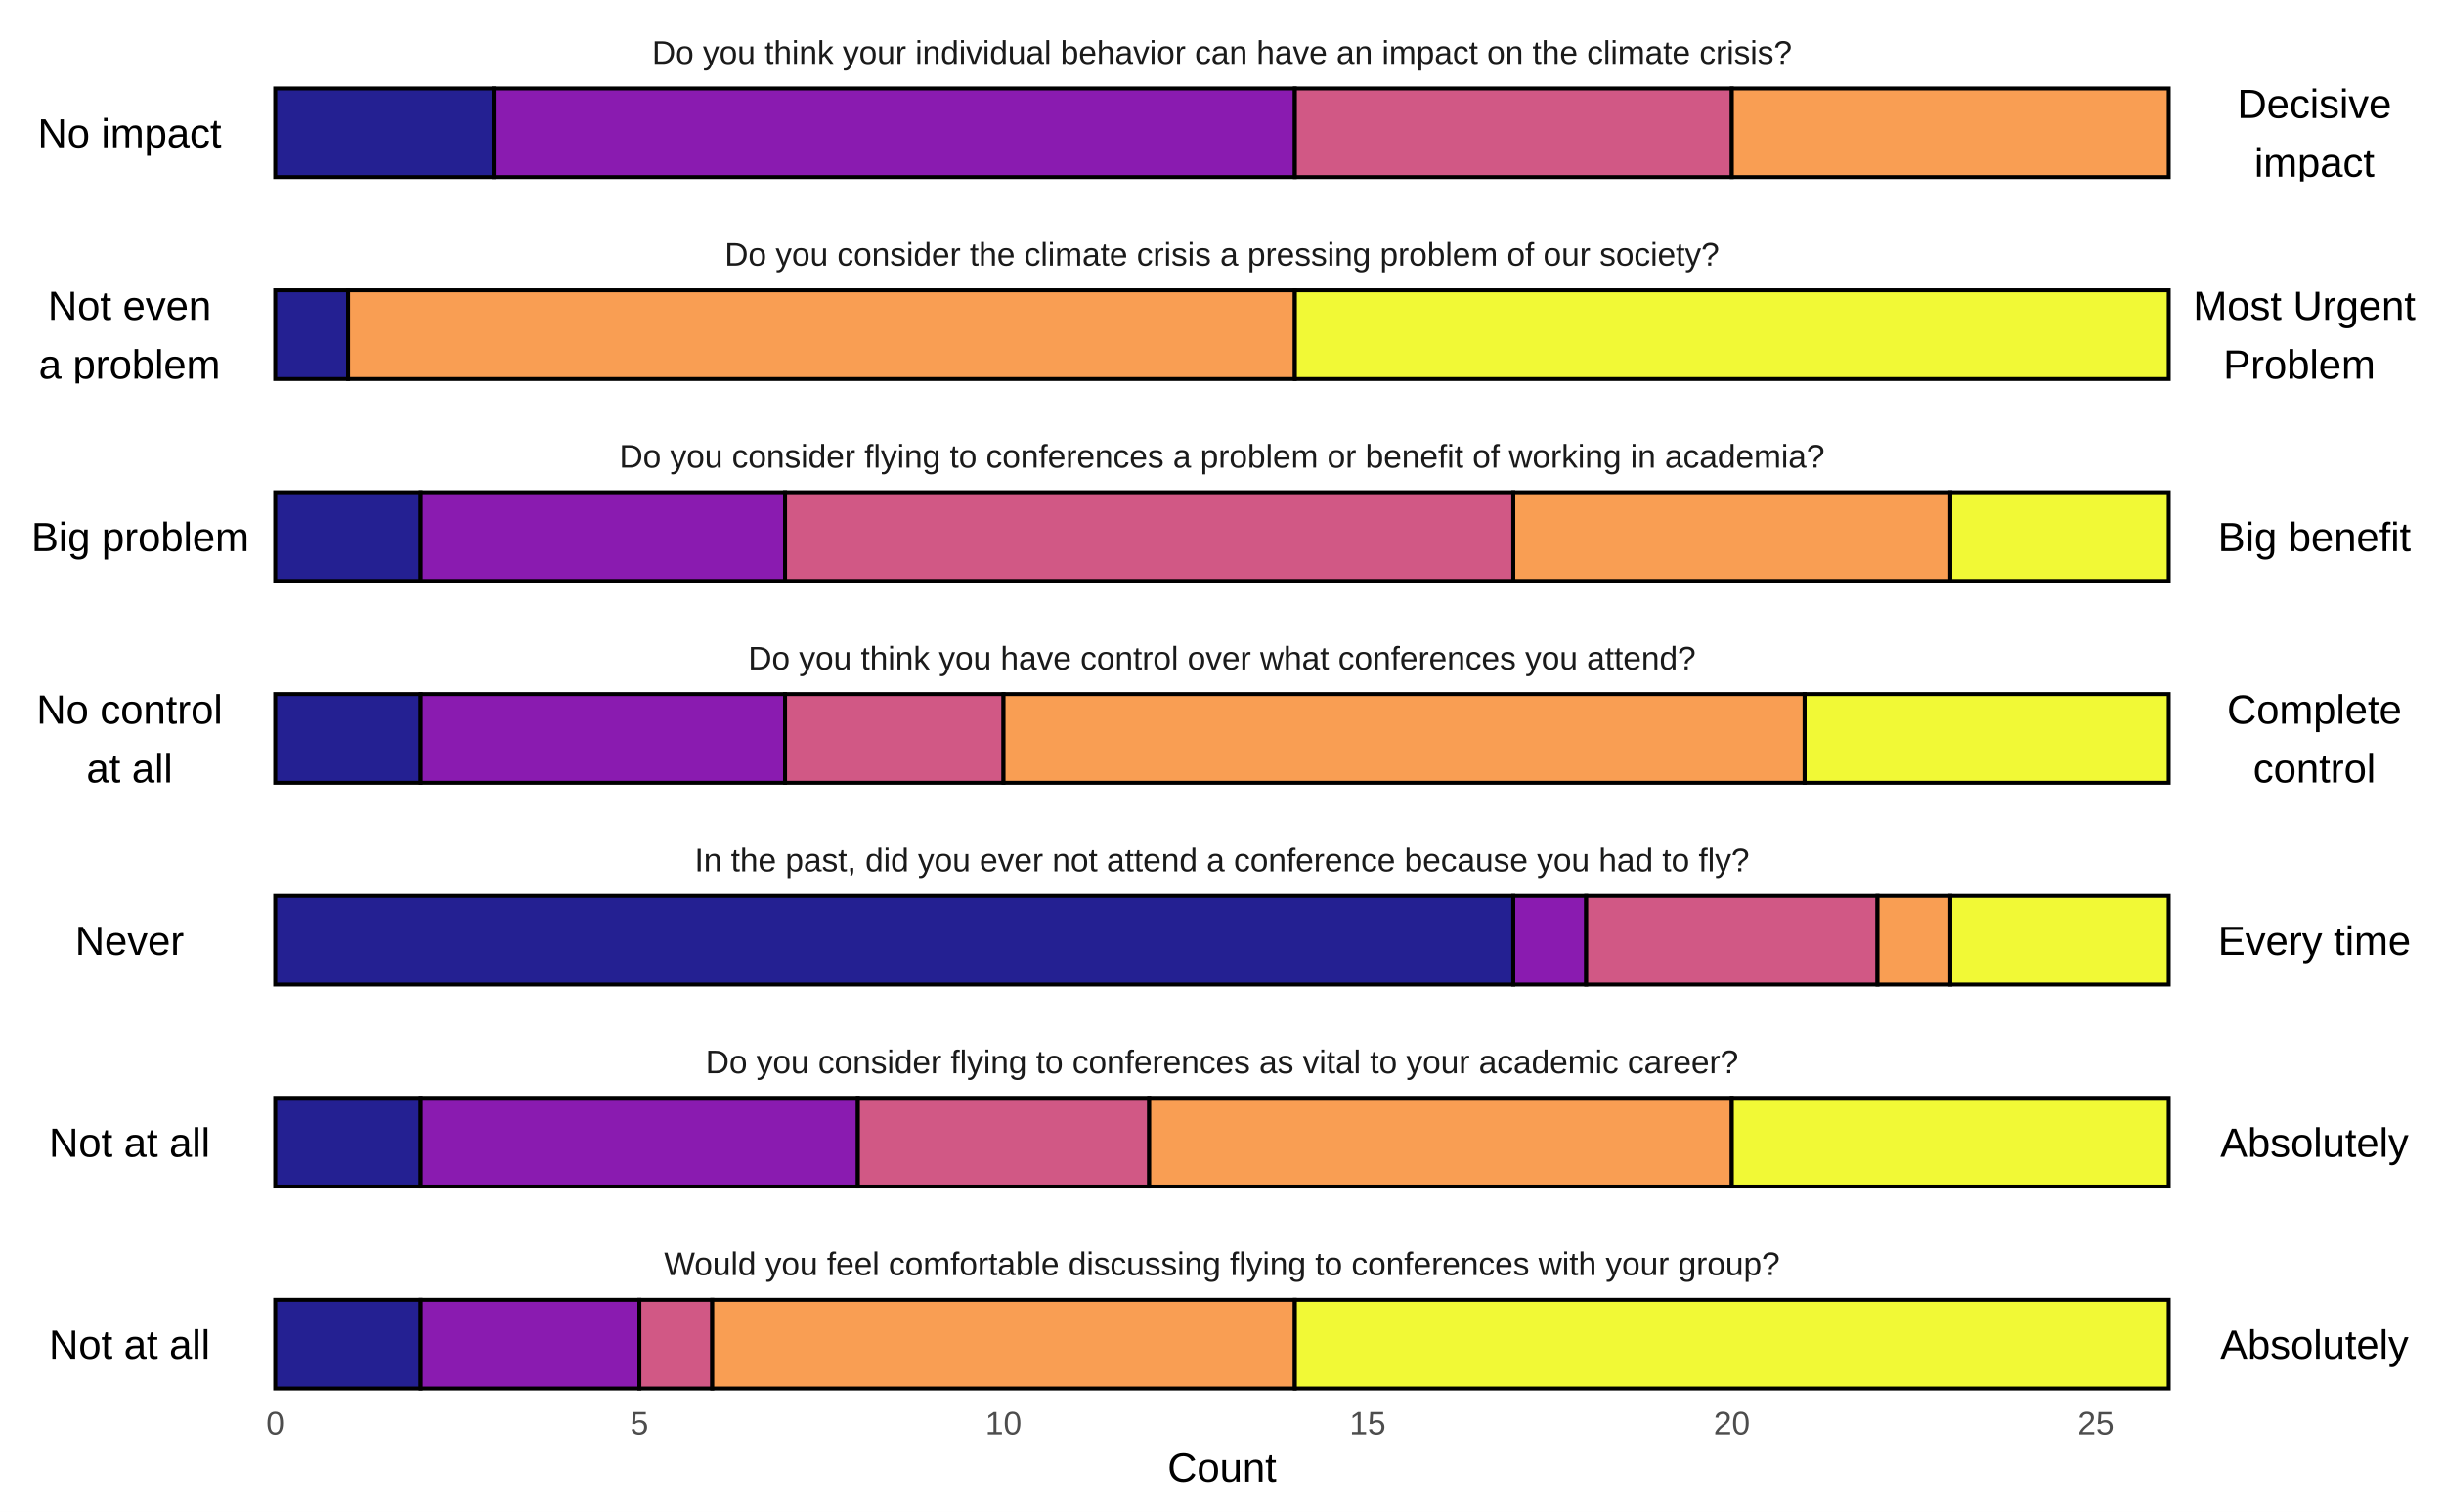
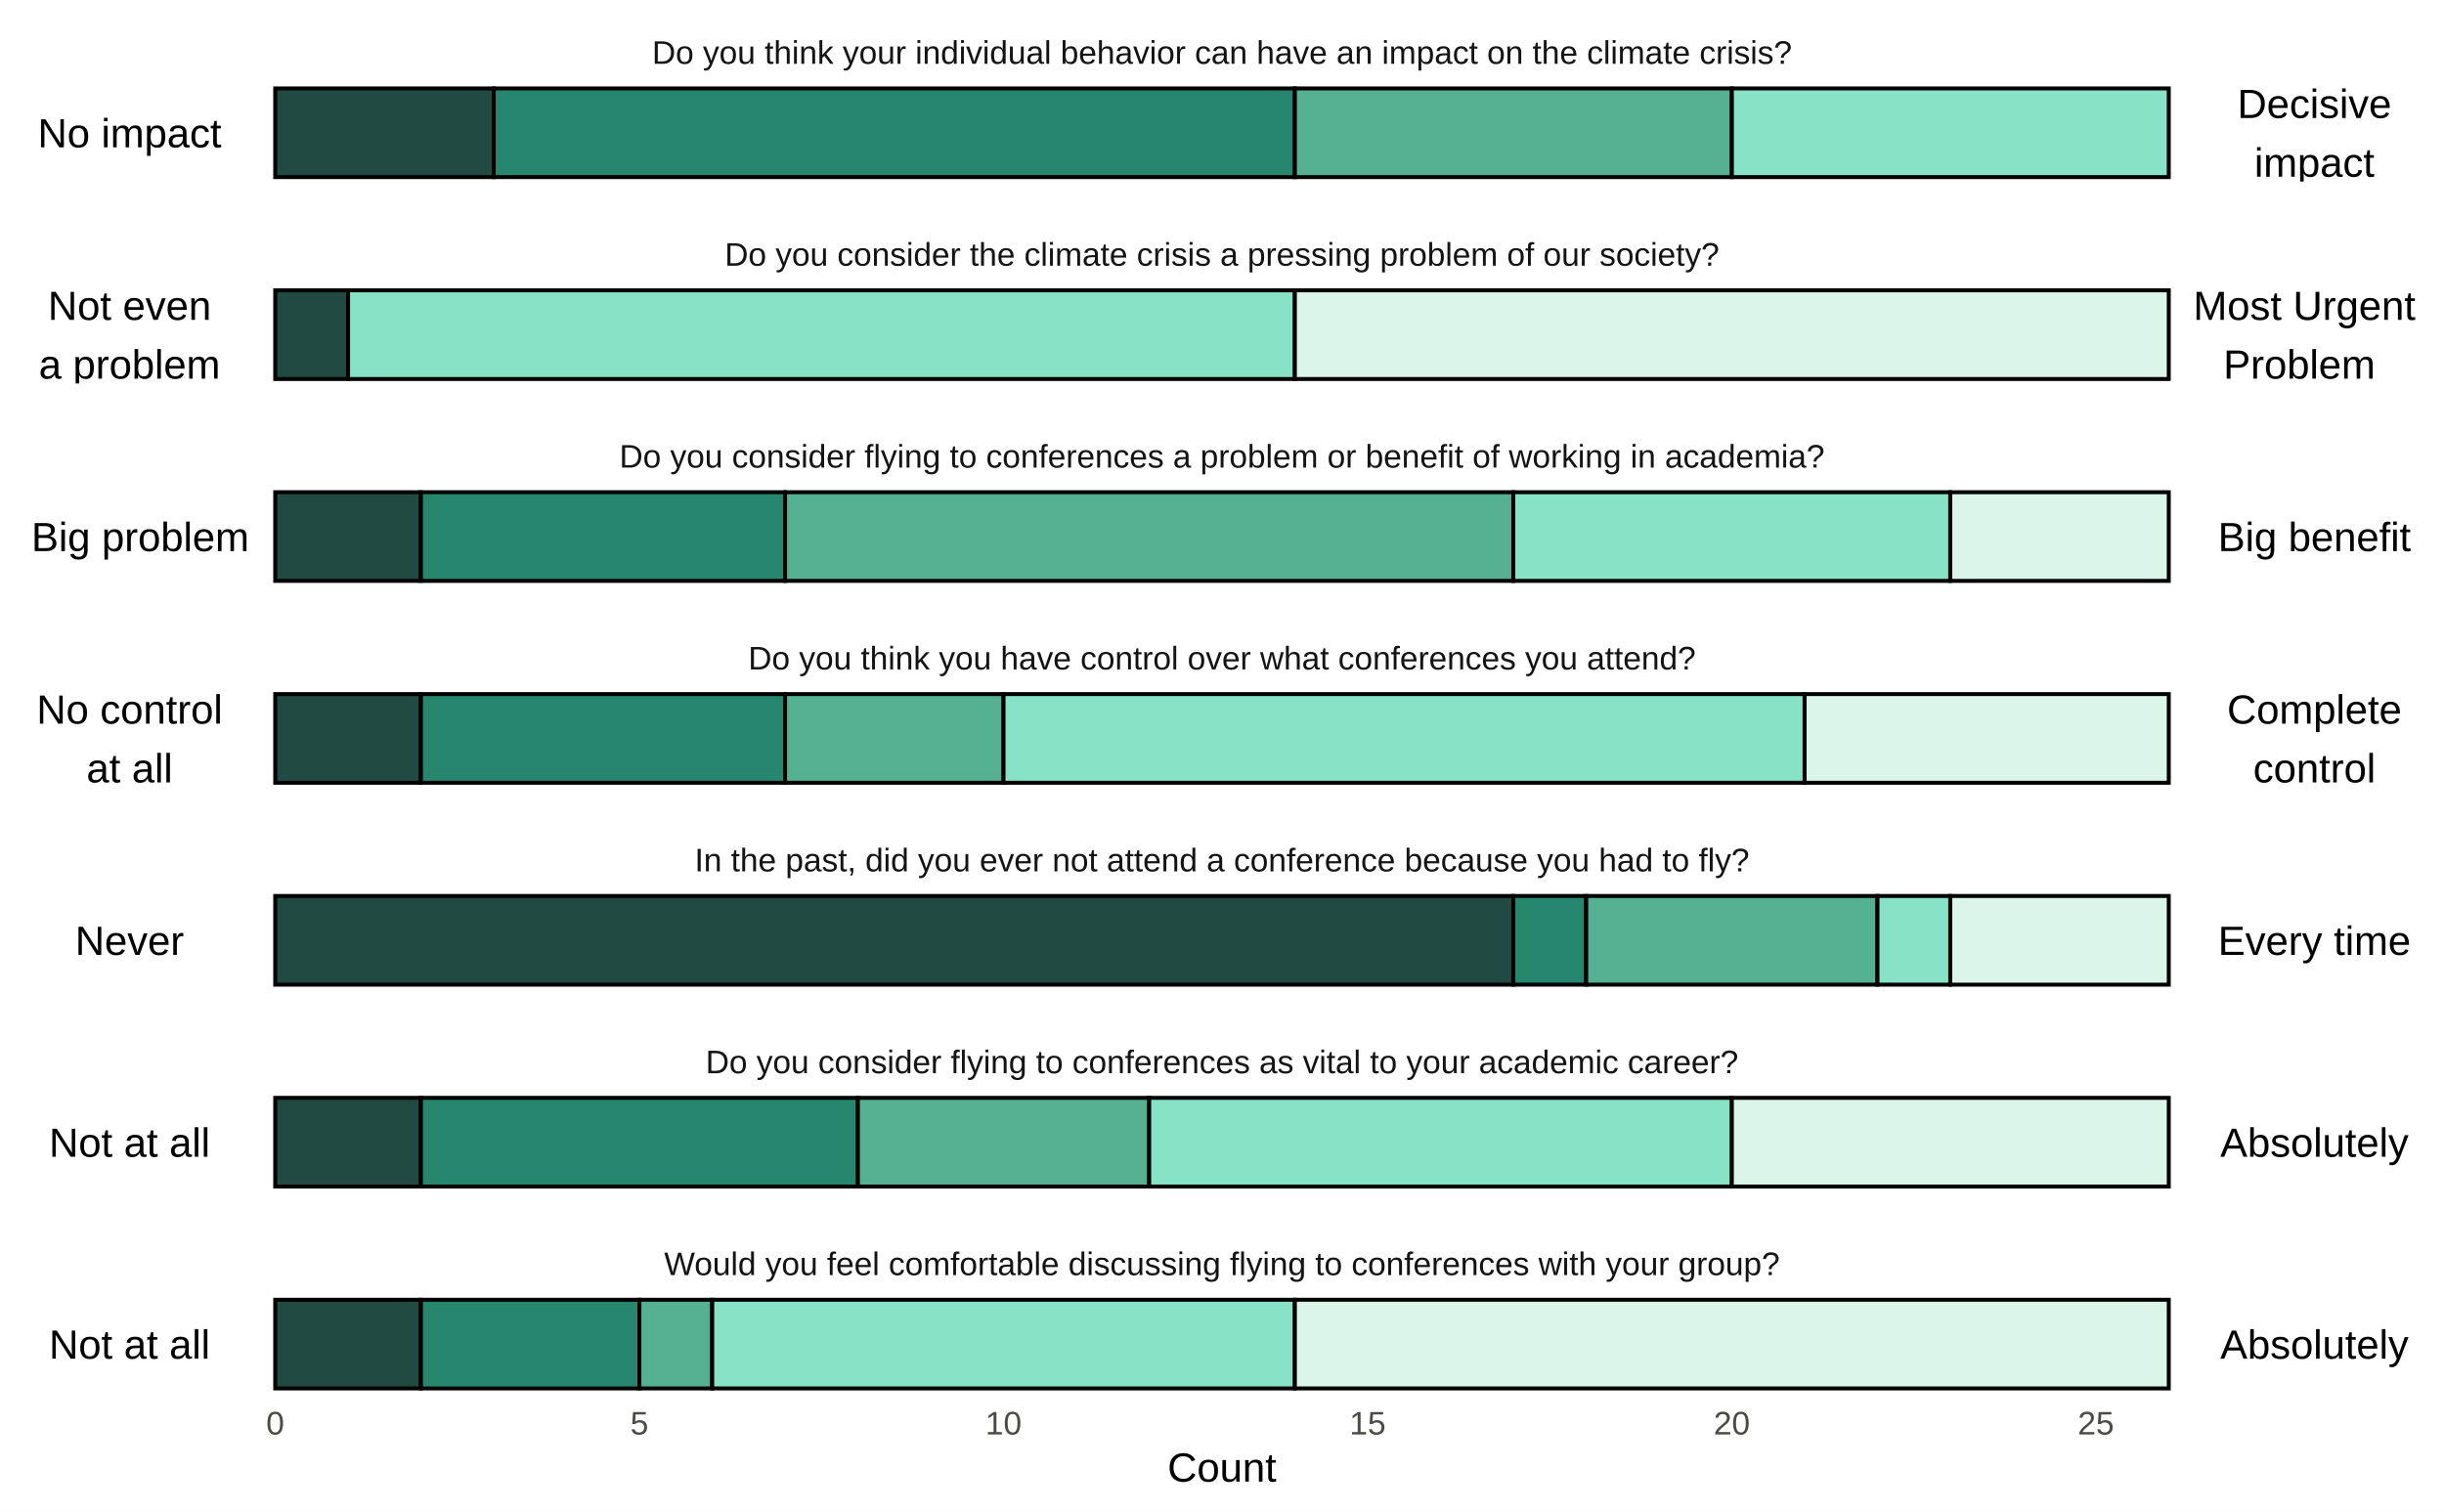
<svg xmlns="http://www.w3.org/2000/svg" class="httpgd" width="973.00" height="602.00" viewBox="0 0 778.40 481.60" version="1.1" id="svg101">
  <defs id="defs29">
    <style type="text/css" id="style1">
    .httpgd line, .httpgd polyline, .httpgd polygon, .httpgd path, .httpgd rect, .httpgd circle {
      fill: none;
      stroke: #000000;
      stroke-linecap: round;
      stroke-linejoin: round;
      stroke-miterlimit: 10.00;
    }
  </style>
    <clipPath id="c0">
      <rect x="0.00" y="0.00" width="778.40" height="481.60" id="rect1" />
    </clipPath>
    <clipPath id="c1">
      <rect x="6.48" y="26.76" width="765.45" height="31.08" id="rect2" />
    </clipPath>
    <clipPath id="c2">
      <rect x="0.00" y="0.00" width="778.40" height="481.60" id="rect3" />
    </clipPath>
    <clipPath id="c3">
      <rect x="6.48" y="91.07" width="765.45" height="31.08" id="rect4" />
    </clipPath>
    <clipPath id="c4">
      <rect x="0.00" y="0.00" width="778.40" height="481.60" id="rect5" />
    </clipPath>
    <clipPath id="c5">
      <rect x="6.48" y="155.39" width="765.45" height="31.08" id="rect6" />
    </clipPath>
    <clipPath id="c6">
      <rect x="0.00" y="0.00" width="778.40" height="481.60" id="rect7" />
    </clipPath>
    <clipPath id="c7">
      <rect x="6.48" y="219.70" width="765.45" height="31.08" id="rect8" />
    </clipPath>
    <clipPath id="c8">
      <rect x="0.00" y="0.00" width="778.40" height="481.60" id="rect9" />
    </clipPath>
    <clipPath id="c9">
      <rect x="6.48" y="284.02" width="765.45" height="31.08" id="rect10" />
    </clipPath>
    <clipPath id="c10">
      <rect x="0.00" y="0.00" width="778.40" height="481.60" id="rect11" />
    </clipPath>
    <clipPath id="c11">
      <rect x="6.48" y="348.33" width="765.45" height="31.08" id="rect12" />
    </clipPath>
    <clipPath id="c12">
      <rect x="0.00" y="0.00" width="778.40" height="481.60" id="rect13" />
    </clipPath>
    <clipPath id="c13">
      <rect x="6.48" y="412.64" width="765.45" height="31.08" id="rect14" />
    </clipPath>
    <clipPath id="c14">
      <rect x="0.00" y="0.00" width="778.40" height="481.60" id="rect15" />
    </clipPath>
    <clipPath id="c15">
      <rect x="6.48" y="392.36" width="765.45" height="20.28" id="rect16" />
    </clipPath>
    <clipPath id="c16">
      <rect x="0.00" y="0.00" width="778.40" height="481.60" id="rect17" />
    </clipPath>
    <clipPath id="c17">
      <rect x="6.48" y="328.05" width="765.45" height="20.28" id="rect18" />
    </clipPath>
    <clipPath id="c18">
      <rect x="0.00" y="0.00" width="778.40" height="481.60" id="rect19" />
    </clipPath>
    <clipPath id="c19">
      <rect x="6.48" y="263.73" width="765.45" height="20.28" id="rect20" />
    </clipPath>
    <clipPath id="c20">
      <rect x="0.00" y="0.00" width="778.40" height="481.60" id="rect21" />
    </clipPath>
    <clipPath id="c21">
      <rect x="6.48" y="199.42" width="765.45" height="20.28" id="rect22" />
    </clipPath>
    <clipPath id="c22">
      <rect x="0.00" y="0.00" width="778.40" height="481.60" id="rect23" />
    </clipPath>
    <clipPath id="c23">
      <rect x="6.48" y="135.10" width="765.45" height="20.28" id="rect24" />
    </clipPath>
    <clipPath id="c24">
      <rect x="0.00" y="0.00" width="778.40" height="481.60" id="rect25" />
    </clipPath>
    <clipPath id="c25">
      <rect x="6.48" y="70.79" width="765.45" height="20.28" id="rect26" />
    </clipPath>
    <clipPath id="c26">
      <rect x="0.00" y="0.00" width="778.40" height="481.60" id="rect27" />
    </clipPath>
    <clipPath id="c27">
      <rect x="6.48" y="6.48" width="765.45" height="20.28" id="rect28" />
    </clipPath>
    <clipPath id="c28">
      <rect x="0.00" y="0.00" width="778.40" height="481.60" id="rect29" />
    </clipPath>
  </defs>
  <rect width="100%" height="100%" style="stroke: none;fill: #FFFFFF;" id="rect30" />
  <g clip-path="url(#c0)" id="g31">
    <rect x="0.00" y="-0.00" width="778.40" height="481.60" style="stroke-width: 1.26;stroke: none;fill: #FFFFFF;" id="rect31" />
  </g>
  <g clip-path="url(#c1)" id="g39">
-     <rect x="87.66" y="28.17" width="69.59" height="28.25" style="stroke-width: 1.26;stroke-linecap: butt;stroke-linejoin: miter;fill: #0D0887;fill-opacity: 0.90;" id="rect32" />
-     <rect x="157.25" y="28.17" width="255.15" height="28.25" style="stroke-width: 1.26;stroke-linecap: butt;stroke-linejoin: miter;fill: #7E03A8;fill-opacity: 0.90;" id="rect33" />
-     <rect x="412.40" y="28.17" width="139.17" height="28.25" style="stroke-width: 1.26;stroke-linecap: butt;stroke-linejoin: miter;fill: #CC4678;fill-opacity: 0.90;" id="rect34" />
-     <rect x="551.57" y="28.17" width="139.17" height="28.25" style="stroke-width: 1.26;stroke-linecap: butt;stroke-linejoin: miter;fill: #F89441;fill-opacity: 0.90;" id="rect35" />
-     <rect x="690.74" y="28.17" width="0.00" height="28.25" style="stroke-width: 1.26;stroke-linecap: butt;stroke-linejoin: miter;fill: #F0F921;fill-opacity: 0.90;" id="rect36" />
+     <rect x="87.66" y="28.17" width="69.59" height="28.25" style="stroke-width: 1.26;stroke-linecap: butt;stroke-linejoin: miter;fill: #08372E;fill-opacity: 0.90;" id="rect32" />
+     <rect x="157.25" y="28.17" width="255.15" height="28.25" style="stroke-width: 1.26;stroke-linecap: butt;stroke-linejoin: miter;fill: #0F7A5F;fill-opacity: 0.90;" id="rect33" />
+     <rect x="412.40" y="28.17" width="139.17" height="28.25" style="stroke-width: 1.26;stroke-linecap: butt;stroke-linejoin: miter;fill: #44A886;fill-opacity: 0.90;" id="rect34" />
+     <rect x="551.57" y="28.17" width="139.17" height="28.25" style="stroke-width: 1.26;stroke-linecap: butt;stroke-linejoin: miter;fill: #7BE0C0;fill-opacity: 0.90;" id="rect35" />
+     <rect x="690.74" y="28.17" width="0.00" height="28.25" style="stroke-width: 1.26;stroke-linecap: butt;stroke-linejoin: miter;fill: #D8F4E8;fill-opacity: 0.90;" id="rect36" />
    <g id="g36">
      <text x="41.27" y="46.94" text-anchor="middle" style="font-family: Liberation Sans;font-size: 13.00px;" textLength="62.85px" lengthAdjust="spacingAndGlyphs" id="text36">No impact</text>
    </g>
    <g id="g37">
      <text x="737.13" y="37.58" text-anchor="middle" style="font-family: Liberation Sans;font-size: 13.00px;" textLength="49.93px" lengthAdjust="spacingAndGlyphs" id="text37">Decisive</text>
    </g>
    <g id="g38">
      <text x="737.13" y="56.30" text-anchor="middle" style="font-family: Liberation Sans;font-size: 13.00px;" textLength="41.73px" lengthAdjust="spacingAndGlyphs" id="text38">impact</text>
    </g>
  </g>
  <g clip-path="url(#c3)" id="g47">
-     <rect x="87.66" y="92.49" width="23.20" height="28.25" style="stroke-width: 1.26;stroke-linecap: butt;stroke-linejoin: miter;fill: #0D0887;fill-opacity: 0.90;" id="rect39" />
-     <rect x="110.86" y="92.49" width="0.00" height="28.25" style="stroke-width: 1.26;stroke-linecap: butt;stroke-linejoin: miter;fill: #7E03A8;fill-opacity: 0.90;" id="rect40" />
-     <rect x="110.86" y="92.49" width="0.00" height="28.25" style="stroke-width: 1.26;stroke-linecap: butt;stroke-linejoin: miter;fill: #CC4678;fill-opacity: 0.90;" id="rect41" />
-     <rect x="110.86" y="92.49" width="301.54" height="28.25" style="stroke-width: 1.26;stroke-linecap: butt;stroke-linejoin: miter;fill: #F89441;fill-opacity: 0.90;" id="rect42" />
-     <rect x="412.40" y="92.49" width="278.34" height="28.25" style="stroke-width: 1.26;stroke-linecap: butt;stroke-linejoin: miter;fill: #F0F921;fill-opacity: 0.90;" id="rect43" />
+     <rect x="87.66" y="92.49" width="23.20" height="28.25" style="stroke-width: 1.26;stroke-linecap: butt;stroke-linejoin: miter;fill: #08372E;fill-opacity: 0.90;" id="rect39" />
+     <rect x="110.86" y="92.49" width="0.00" height="28.25" style="stroke-width: 1.26;stroke-linecap: butt;stroke-linejoin: miter;fill: #0F7A5F;fill-opacity: 0.90;" id="rect40" />
+     <rect x="110.86" y="92.49" width="0.00" height="28.25" style="stroke-width: 1.26;stroke-linecap: butt;stroke-linejoin: miter;fill: #44A886;fill-opacity: 0.90;" id="rect41" />
+     <rect x="110.86" y="92.49" width="301.54" height="28.25" style="stroke-width: 1.26;stroke-linecap: butt;stroke-linejoin: miter;fill: #7BE0C0;fill-opacity: 0.90;" id="rect42" />
+     <rect x="412.40" y="92.49" width="278.34" height="28.25" style="stroke-width: 1.26;stroke-linecap: butt;stroke-linejoin: miter;fill: #D8F4E8;fill-opacity: 0.90;" id="rect43" />
    <g id="g43">
      <text x="41.27" y="101.90" text-anchor="middle" style="font-family: Liberation Sans;font-size: 13.00px;" textLength="55.11px" lengthAdjust="spacingAndGlyphs" id="text43">Not even</text>
    </g>
    <g id="g44">
      <text x="41.27" y="120.62" text-anchor="middle" style="font-family: Liberation Sans;font-size: 13.00px;" textLength="62.73px" lengthAdjust="spacingAndGlyphs" id="text44">a problem</text>
    </g>
    <g id="g45" transform="translate(3.2)">
      <text x="737.13" y="101.9" text-anchor="middle" style="font-size:13px;font-family:'Liberation Sans'" textLength="76.88" lengthAdjust="spacingAndGlyphs" id="text45" transform="translate(-6.4)">Most Urgent</text>
    </g>
    <g id="g46" transform="translate(-4.8)">
      <text x="737.13" y="120.62" text-anchor="middle" style="font-size:13px;font-family:'Liberation Sans'" textLength="51.93" lengthAdjust="spacingAndGlyphs" id="text46">Problem</text>
    </g>
  </g>
  <g clip-path="url(#c5)" id="g53">
-     <rect x="87.66" y="156.80" width="46.39" height="28.25" style="stroke-width: 1.26;stroke-linecap: butt;stroke-linejoin: miter;fill: #0D0887;fill-opacity: 0.90;" id="rect47" />
-     <rect x="134.05" y="156.80" width="115.98" height="28.25" style="stroke-width: 1.26;stroke-linecap: butt;stroke-linejoin: miter;fill: #7E03A8;fill-opacity: 0.90;" id="rect48" />
-     <rect x="250.03" y="156.80" width="231.95" height="28.25" style="stroke-width: 1.26;stroke-linecap: butt;stroke-linejoin: miter;fill: #CC4678;fill-opacity: 0.90;" id="rect49" />
-     <rect x="481.98" y="156.80" width="139.17" height="28.25" style="stroke-width: 1.26;stroke-linecap: butt;stroke-linejoin: miter;fill: #F89441;fill-opacity: 0.90;" id="rect50" />
-     <rect x="621.15" y="156.80" width="69.59" height="28.25" style="stroke-width: 1.26;stroke-linecap: butt;stroke-linejoin: miter;fill: #F0F921;fill-opacity: 0.90;" id="rect51" />
+     <rect x="87.66" y="156.80" width="46.39" height="28.25" style="stroke-width: 1.26;stroke-linecap: butt;stroke-linejoin: miter;fill: #08372E;fill-opacity: 0.90;" id="rect47" />
+     <rect x="134.05" y="156.80" width="115.98" height="28.25" style="stroke-width: 1.26;stroke-linecap: butt;stroke-linejoin: miter;fill: #0F7A5F;fill-opacity: 0.90;" id="rect48" />
+     <rect x="250.03" y="156.80" width="231.95" height="28.25" style="stroke-width: 1.26;stroke-linecap: butt;stroke-linejoin: miter;fill: #44A886;fill-opacity: 0.90;" id="rect49" />
+     <rect x="481.98" y="156.80" width="139.17" height="28.25" style="stroke-width: 1.26;stroke-linecap: butt;stroke-linejoin: miter;fill: #7BE0C0;fill-opacity: 0.90;" id="rect50" />
+     <rect x="621.15" y="156.80" width="69.59" height="28.25" style="stroke-width: 1.26;stroke-linecap: butt;stroke-linejoin: miter;fill: #D8F4E8;fill-opacity: 0.90;" id="rect51" />
    <g id="g51" transform="translate(3.399127)">
      <text x="41.27" y="175.57" text-anchor="middle" style="font-size:13px;font-family:'Liberation Sans'" id="text51" lengthAdjust="spacingAndGlyphs" textLength="75.23">Big problem</text>
    </g>
    <g id="g52">
      <text x="737.13" y="175.57" text-anchor="middle" style="font-family: Liberation Sans;font-size: 13.00px;" textLength="66.38px" lengthAdjust="spacingAndGlyphs" id="text52">Big benefit</text>
    </g>
  </g>
  <g clip-path="url(#c7)" id="g61">
-     <rect x="87.66" y="221.11" width="46.39" height="28.25" style="stroke-width: 1.26;stroke-linecap: butt;stroke-linejoin: miter;fill: #0D0887;fill-opacity: 0.90;" id="rect53" />
-     <rect x="134.05" y="221.11" width="115.98" height="28.25" style="stroke-width: 1.26;stroke-linecap: butt;stroke-linejoin: miter;fill: #7E03A8;fill-opacity: 0.90;" id="rect54" />
-     <rect x="250.03" y="221.11" width="69.59" height="28.25" style="stroke-width: 1.26;stroke-linecap: butt;stroke-linejoin: miter;fill: #CC4678;fill-opacity: 0.90;" id="rect55" />
-     <rect x="319.61" y="221.11" width="255.15" height="28.25" style="stroke-width: 1.26;stroke-linecap: butt;stroke-linejoin: miter;fill: #F89441;fill-opacity: 0.90;" id="rect56" />
-     <rect x="574.76" y="221.11" width="115.98" height="28.25" style="stroke-width: 1.26;stroke-linecap: butt;stroke-linejoin: miter;fill: #F0F921;fill-opacity: 0.90;" id="rect57" />
+     <rect x="87.66" y="221.11" width="46.39" height="28.25" style="stroke-width: 1.26;stroke-linecap: butt;stroke-linejoin: miter;fill: #08372E;fill-opacity: 0.90;" id="rect53" />
+     <rect x="134.05" y="221.11" width="115.98" height="28.25" style="stroke-width: 1.26;stroke-linecap: butt;stroke-linejoin: miter;fill: #0F7A5F;fill-opacity: 0.90;" id="rect54" />
+     <rect x="250.03" y="221.11" width="69.59" height="28.25" style="stroke-width: 1.26;stroke-linecap: butt;stroke-linejoin: miter;fill: #44A886;fill-opacity: 0.90;" id="rect55" />
+     <rect x="319.61" y="221.11" width="255.15" height="28.25" style="stroke-width: 1.26;stroke-linecap: butt;stroke-linejoin: miter;fill: #7BE0C0;fill-opacity: 0.90;" id="rect56" />
+     <rect x="574.76" y="221.11" width="115.98" height="28.25" style="stroke-width: 1.26;stroke-linecap: butt;stroke-linejoin: miter;fill: #D8F4E8;fill-opacity: 0.90;" id="rect57" />
    <g id="g57">
      <text x="41.27" y="230.53" text-anchor="middle" style="font-family: Liberation Sans;font-size: 13.00px;" textLength="64.54px" lengthAdjust="spacingAndGlyphs" id="text57">No control</text>
    </g>
    <g id="g58">
      <text x="41.27" y="249.25" text-anchor="middle" style="font-family: Liberation Sans;font-size: 13.00px;" textLength="29.37px" lengthAdjust="spacingAndGlyphs" id="text58">at all</text>
    </g>
    <g id="g59">
      <text x="737.13" y="230.53" text-anchor="middle" style="font-family: Liberation Sans;font-size: 13.00px;" textLength="58.93px" lengthAdjust="spacingAndGlyphs" id="text59">Complete</text>
    </g>
    <g id="g60">
      <text x="737.13" y="249.25" text-anchor="middle" style="font-family: Liberation Sans;font-size: 13.00px;" textLength="43.42px" lengthAdjust="spacingAndGlyphs" id="text60">control</text>
    </g>
  </g>
  <g clip-path="url(#c9)" id="g67">
-     <rect x="87.66" y="285.43" width="394.32" height="28.25" style="stroke-width: 1.26;stroke-linecap: butt;stroke-linejoin: miter;fill: #0D0887;fill-opacity: 0.90;" id="rect61" />
-     <rect x="481.98" y="285.43" width="23.20" height="28.25" style="stroke-width: 1.26;stroke-linecap: butt;stroke-linejoin: miter;fill: #7E03A8;fill-opacity: 0.90;" id="rect62" />
-     <rect x="505.18" y="285.43" width="92.78" height="28.25" style="stroke-width: 1.26;stroke-linecap: butt;stroke-linejoin: miter;fill: #CC4678;fill-opacity: 0.90;" id="rect63" />
-     <rect x="597.96" y="285.43" width="23.20" height="28.25" style="stroke-width: 1.26;stroke-linecap: butt;stroke-linejoin: miter;fill: #F89441;fill-opacity: 0.90;" id="rect64" />
-     <rect x="621.15" y="285.43" width="69.59" height="28.25" style="stroke-width: 1.26;stroke-linecap: butt;stroke-linejoin: miter;fill: #F0F921;fill-opacity: 0.90;" id="rect65" />
+     <rect x="87.66" y="285.43" width="394.32" height="28.25" style="stroke-width: 1.26;stroke-linecap: butt;stroke-linejoin: miter;fill: #08372E;fill-opacity: 0.90;" id="rect61" />
+     <rect x="481.98" y="285.43" width="23.20" height="28.25" style="stroke-width: 1.26;stroke-linecap: butt;stroke-linejoin: miter;fill: #0F7A5F;fill-opacity: 0.90;" id="rect62" />
+     <rect x="505.18" y="285.43" width="92.78" height="28.25" style="stroke-width: 1.26;stroke-linecap: butt;stroke-linejoin: miter;fill: #44A886;fill-opacity: 0.90;" id="rect63" />
+     <rect x="597.96" y="285.43" width="23.20" height="28.25" style="stroke-width: 1.26;stroke-linecap: butt;stroke-linejoin: miter;fill: #7BE0C0;fill-opacity: 0.90;" id="rect64" />
+     <rect x="621.15" y="285.43" width="69.59" height="28.25" style="stroke-width: 1.26;stroke-linecap: butt;stroke-linejoin: miter;fill: #D8F4E8;fill-opacity: 0.90;" id="rect65" />
    <g id="g65">
      <text x="41.27" y="304.20" text-anchor="middle" style="font-family: Liberation Sans;font-size: 13.00px;" textLength="36.51px" lengthAdjust="spacingAndGlyphs" id="text65">Never</text>
    </g>
    <g id="g66">
      <text x="737.13" y="304.20" text-anchor="middle" style="font-family: Liberation Sans;font-size: 13.00px;" textLength="64.07px" lengthAdjust="spacingAndGlyphs" id="text66">Every time</text>
    </g>
  </g>
  <g clip-path="url(#c11)" id="g73">
-     <rect x="87.66" y="349.74" width="46.39" height="28.25" style="stroke-width: 1.26;stroke-linecap: butt;stroke-linejoin: miter;fill: #0D0887;fill-opacity: 0.90;" id="rect67" />
-     <rect x="134.05" y="349.74" width="139.17" height="28.25" style="stroke-width: 1.26;stroke-linecap: butt;stroke-linejoin: miter;fill: #7E03A8;fill-opacity: 0.90;" id="rect68" />
-     <rect x="273.22" y="349.74" width="92.78" height="28.25" style="stroke-width: 1.26;stroke-linecap: butt;stroke-linejoin: miter;fill: #CC4678;fill-opacity: 0.90;" id="rect69" />
-     <rect x="366.00" y="349.74" width="185.56" height="28.25" style="stroke-width: 1.26;stroke-linecap: butt;stroke-linejoin: miter;fill: #F89441;fill-opacity: 0.90;" id="rect70" />
-     <rect x="551.57" y="349.74" width="139.17" height="28.25" style="stroke-width: 1.26;stroke-linecap: butt;stroke-linejoin: miter;fill: #F0F921;fill-opacity: 0.90;" id="rect71" />
+     <rect x="87.66" y="349.74" width="46.39" height="28.25" style="stroke-width: 1.26;stroke-linecap: butt;stroke-linejoin: miter;fill: #08372E;fill-opacity: 0.90;" id="rect67" />
+     <rect x="134.05" y="349.74" width="139.17" height="28.25" style="stroke-width: 1.26;stroke-linecap: butt;stroke-linejoin: miter;fill: #0F7A5F;fill-opacity: 0.90;" id="rect68" />
+     <rect x="273.22" y="349.74" width="92.78" height="28.25" style="stroke-width: 1.26;stroke-linecap: butt;stroke-linejoin: miter;fill: #44A886;fill-opacity: 0.90;" id="rect69" />
+     <rect x="366.00" y="349.74" width="185.56" height="28.25" style="stroke-width: 1.26;stroke-linecap: butt;stroke-linejoin: miter;fill: #7BE0C0;fill-opacity: 0.90;" id="rect70" />
+     <rect x="551.57" y="349.74" width="139.17" height="28.25" style="stroke-width: 1.26;stroke-linecap: butt;stroke-linejoin: miter;fill: #D8F4E8;fill-opacity: 0.90;" id="rect71" />
    <g id="g71">
      <text x="41.27" y="368.51" text-anchor="middle" style="font-family: Liberation Sans;font-size: 13.00px;" textLength="55.18px" lengthAdjust="spacingAndGlyphs" id="text71">Not at all</text>
    </g>
    <g id="g72">
      <text x="737.13" y="368.51" text-anchor="middle" style="font-family: Liberation Sans;font-size: 13.00px;" textLength="63.79px" lengthAdjust="spacingAndGlyphs" id="text72">Absolutely</text>
    </g>
  </g>
  <g clip-path="url(#c13)" id="g79">
-     <rect x="87.66" y="414.06" width="46.39" height="28.25" style="stroke-width: 1.26;stroke-linecap: butt;stroke-linejoin: miter;fill: #0D0887;fill-opacity: 0.90;" id="rect73" />
-     <rect x="134.05" y="414.06" width="69.59" height="28.25" style="stroke-width: 1.26;stroke-linecap: butt;stroke-linejoin: miter;fill: #7E03A8;fill-opacity: 0.90;" id="rect74" />
-     <rect x="203.64" y="414.06" width="23.20" height="28.25" style="stroke-width: 1.26;stroke-linecap: butt;stroke-linejoin: miter;fill: #CC4678;fill-opacity: 0.90;" id="rect75" />
-     <rect x="226.83" y="414.06" width="185.56" height="28.25" style="stroke-width: 1.26;stroke-linecap: butt;stroke-linejoin: miter;fill: #F89441;fill-opacity: 0.90;" id="rect76" />
-     <rect x="412.40" y="414.06" width="278.34" height="28.25" style="stroke-width: 1.26;stroke-linecap: butt;stroke-linejoin: miter;fill: #F0F921;fill-opacity: 0.90;" id="rect77" />
+     <rect x="87.66" y="414.06" width="46.39" height="28.25" style="stroke-width: 1.26;stroke-linecap: butt;stroke-linejoin: miter;fill: #08372E;fill-opacity: 0.90;" id="rect73" />
+     <rect x="134.05" y="414.06" width="69.59" height="28.25" style="stroke-width: 1.26;stroke-linecap: butt;stroke-linejoin: miter;fill: #0F7A5F;fill-opacity: 0.90;" id="rect74" />
+     <rect x="203.64" y="414.06" width="23.20" height="28.25" style="stroke-width: 1.26;stroke-linecap: butt;stroke-linejoin: miter;fill: #44A886;fill-opacity: 0.90;" id="rect75" />
+     <rect x="226.83" y="414.06" width="185.56" height="28.25" style="stroke-width: 1.26;stroke-linecap: butt;stroke-linejoin: miter;fill: #7BE0C0;fill-opacity: 0.90;" id="rect76" />
+     <rect x="412.40" y="414.06" width="278.34" height="28.25" style="stroke-width: 1.26;stroke-linecap: butt;stroke-linejoin: miter;fill: #D8F4E8;fill-opacity: 0.90;" id="rect77" />
    <g id="g77">
      <text x="41.27" y="432.83" text-anchor="middle" style="font-family: Liberation Sans;font-size: 13.00px;" textLength="55.18px" lengthAdjust="spacingAndGlyphs" id="text77">Not at all</text>
    </g>
    <g id="g78">
      <text x="737.13" y="432.83" text-anchor="middle" style="font-family: Liberation Sans;font-size: 13.00px;" textLength="63.79px" lengthAdjust="spacingAndGlyphs" id="text78">Absolutely</text>
    </g>
  </g>
  <g clip-path="url(#c15)" id="g81">
    <g id="g80">
-       <text x="389.20" y="406.21" text-anchor="middle" style="font-family: Liberation Sans;font-size: 10.40px;fill: #1A1A1A;" textLength="379.20px" lengthAdjust="spacingAndGlyphs" id="text79">Would you feel comfortable discussing flying to conferences with your group?</text>
+       <text x="389.20" y="406.21" text-anchor="middle" style="font-family: Liberation Sans;font-size: 10.40px;fill: #141414;" textLength="379.20px" lengthAdjust="spacingAndGlyphs" id="text79">Would you feel comfortable discussing flying to conferences with your group?</text>
    </g>
  </g>
  <g clip-path="url(#c17)" id="g83">
    <g id="g82">
-       <text x="389.20" y="341.90" text-anchor="middle" style="font-family: Liberation Sans;font-size: 10.40px;fill: #1A1A1A;" textLength="345.37px" lengthAdjust="spacingAndGlyphs" id="text81">Do you consider flying to conferences as vital to your academic career?</text>
+       <text x="389.20" y="341.90" text-anchor="middle" style="font-family: Liberation Sans;font-size: 10.40px;fill: #141414;" textLength="345.37px" lengthAdjust="spacingAndGlyphs" id="text81">Do you consider flying to conferences as vital to your academic career?</text>
    </g>
  </g>
  <g clip-path="url(#c19)" id="g85">
    <g id="g84">
-       <text x="389.20" y="277.59" text-anchor="middle" style="font-family: Liberation Sans;font-size: 10.40px;fill: #1A1A1A;" textLength="354.22px" lengthAdjust="spacingAndGlyphs" id="text83">In the past, did you ever not attend a conference because you had to fly?</text>
+       <text x="389.20" y="277.59" text-anchor="middle" style="font-family: Liberation Sans;font-size: 10.40px;fill: #141414;" textLength="354.22px" lengthAdjust="spacingAndGlyphs" id="text83">In the past, did you ever not attend a conference because you had to fly?</text>
    </g>
  </g>
  <g clip-path="url(#c21)" id="g87">
    <g id="g86">
-       <text x="389.20" y="213.27" text-anchor="middle" style="font-family: Liberation Sans;font-size: 10.40px;fill: #1A1A1A;" textLength="319.75px" lengthAdjust="spacingAndGlyphs" id="text85">Do you think you have control over what conferences you attend?</text>
+       <text x="389.20" y="213.27" text-anchor="middle" style="font-family: Liberation Sans;font-size: 10.40px;fill: #141414;" textLength="319.75px" lengthAdjust="spacingAndGlyphs" id="text85">Do you think you have control over what conferences you attend?</text>
    </g>
  </g>
  <g clip-path="url(#c23)" id="g89">
    <g id="g88">
-       <text x="389.20" y="148.96" text-anchor="middle" style="font-family: Liberation Sans;font-size: 10.40px;fill: #1A1A1A;" textLength="408.43px" lengthAdjust="spacingAndGlyphs" id="text87">Do you consider flying to conferences a problem or benefit of working in academia?</text>
+       <text x="389.20" y="148.96" text-anchor="middle" style="font-family: Liberation Sans;font-size: 10.40px;fill: #141414;" textLength="408.43px" lengthAdjust="spacingAndGlyphs" id="text87">Do you consider flying to conferences a problem or benefit of working in academia?</text>
    </g>
  </g>
  <g clip-path="url(#c25)" id="g91">
    <g id="g90">
-       <text x="389.20" y="84.64" text-anchor="middle" style="font-family: Liberation Sans;font-size: 10.40px;fill: #1A1A1A;" textLength="334.25px" lengthAdjust="spacingAndGlyphs" id="text89">Do you consider the climate crisis a pressing problem of our society?</text>
+       <text x="389.20" y="84.64" text-anchor="middle" style="font-family: Liberation Sans;font-size: 10.40px;fill: #141414;" textLength="334.25px" lengthAdjust="spacingAndGlyphs" id="text89">Do you consider the climate crisis a pressing problem of our society?</text>
    </g>
  </g>
  <g clip-path="url(#c27)" id="g93">
    <g id="g92">
-       <text x="389.20" y="20.33" text-anchor="middle" style="font-family: Liberation Sans;font-size: 10.40px;fill: #1A1A1A;" textLength="384.19px" lengthAdjust="spacingAndGlyphs" id="text91">Do you think your individual behavior can have an impact on the climate crisis?</text>
+       <text x="389.20" y="20.33" text-anchor="middle" style="font-family: Liberation Sans;font-size: 10.40px;fill: #141414;" textLength="384.19px" lengthAdjust="spacingAndGlyphs" id="text91">Do you think your individual behavior can have an impact on the climate crisis?</text>
    </g>
  </g>
  <g clip-path="url(#c28)" id="g101">
    <g id="g94">
-       <text x="87.66" y="456.98" text-anchor="middle" style="font-family: Liberation Sans;font-size: 10.40px;fill: #4D4D4D;" textLength="5.94px" lengthAdjust="spacingAndGlyphs" id="text93">0</text>
+       <text x="87.66" y="456.98" text-anchor="middle" style="font-family: Liberation Sans;font-size: 10.40px;fill: #4A4A46;" textLength="5.94px" lengthAdjust="spacingAndGlyphs" id="text93">0</text>
    </g>
    <g id="g95">
-       <text x="203.64" y="456.98" text-anchor="middle" style="font-family: Liberation Sans;font-size: 10.40px;fill: #4D4D4D;" textLength="5.94px" lengthAdjust="spacingAndGlyphs" id="text94">5</text>
+       <text x="203.64" y="456.98" text-anchor="middle" style="font-family: Liberation Sans;font-size: 10.40px;fill: #4A4A46;" textLength="5.94px" lengthAdjust="spacingAndGlyphs" id="text94">5</text>
    </g>
    <g id="g96">
-       <text x="319.61" y="456.98" text-anchor="middle" style="font-family: Liberation Sans;font-size: 10.40px;fill: #4D4D4D;" textLength="11.88px" lengthAdjust="spacingAndGlyphs" id="text95">10</text>
+       <text x="319.61" y="456.98" text-anchor="middle" style="font-family: Liberation Sans;font-size: 10.40px;fill: #4A4A46;" textLength="11.88px" lengthAdjust="spacingAndGlyphs" id="text95">10</text>
    </g>
    <g id="g97">
-       <text x="435.59" y="456.98" text-anchor="middle" style="font-family: Liberation Sans;font-size: 10.40px;fill: #4D4D4D;" textLength="11.88px" lengthAdjust="spacingAndGlyphs" id="text96">15</text>
+       <text x="435.59" y="456.98" text-anchor="middle" style="font-family: Liberation Sans;font-size: 10.40px;fill: #4A4A46;" textLength="11.88px" lengthAdjust="spacingAndGlyphs" id="text96">15</text>
    </g>
    <g id="g98">
-       <text x="551.57" y="456.98" text-anchor="middle" style="font-family: Liberation Sans;font-size: 10.40px;fill: #4D4D4D;" textLength="11.88px" lengthAdjust="spacingAndGlyphs" id="text97">20</text>
+       <text x="551.57" y="456.98" text-anchor="middle" style="font-family: Liberation Sans;font-size: 10.40px;fill: #4A4A46;" textLength="11.88px" lengthAdjust="spacingAndGlyphs" id="text97">20</text>
    </g>
    <g id="g99">
-       <text x="667.54" y="456.98" text-anchor="middle" style="font-family: Liberation Sans;font-size: 10.40px;fill: #4D4D4D;" textLength="11.88px" lengthAdjust="spacingAndGlyphs" id="text98">25</text>
+       <text x="667.54" y="456.98" text-anchor="middle" style="font-family: Liberation Sans;font-size: 10.40px;fill: #4A4A46;" textLength="11.88px" lengthAdjust="spacingAndGlyphs" id="text98">25</text>
    </g>
    <g id="g100">
      <text x="389.20" y="472.00" text-anchor="middle" style="font-family: Liberation Sans;font-size: 13.00px;" textLength="36.84px" lengthAdjust="spacingAndGlyphs" id="text99">Count</text>
    </g>
  </g>
</svg>
